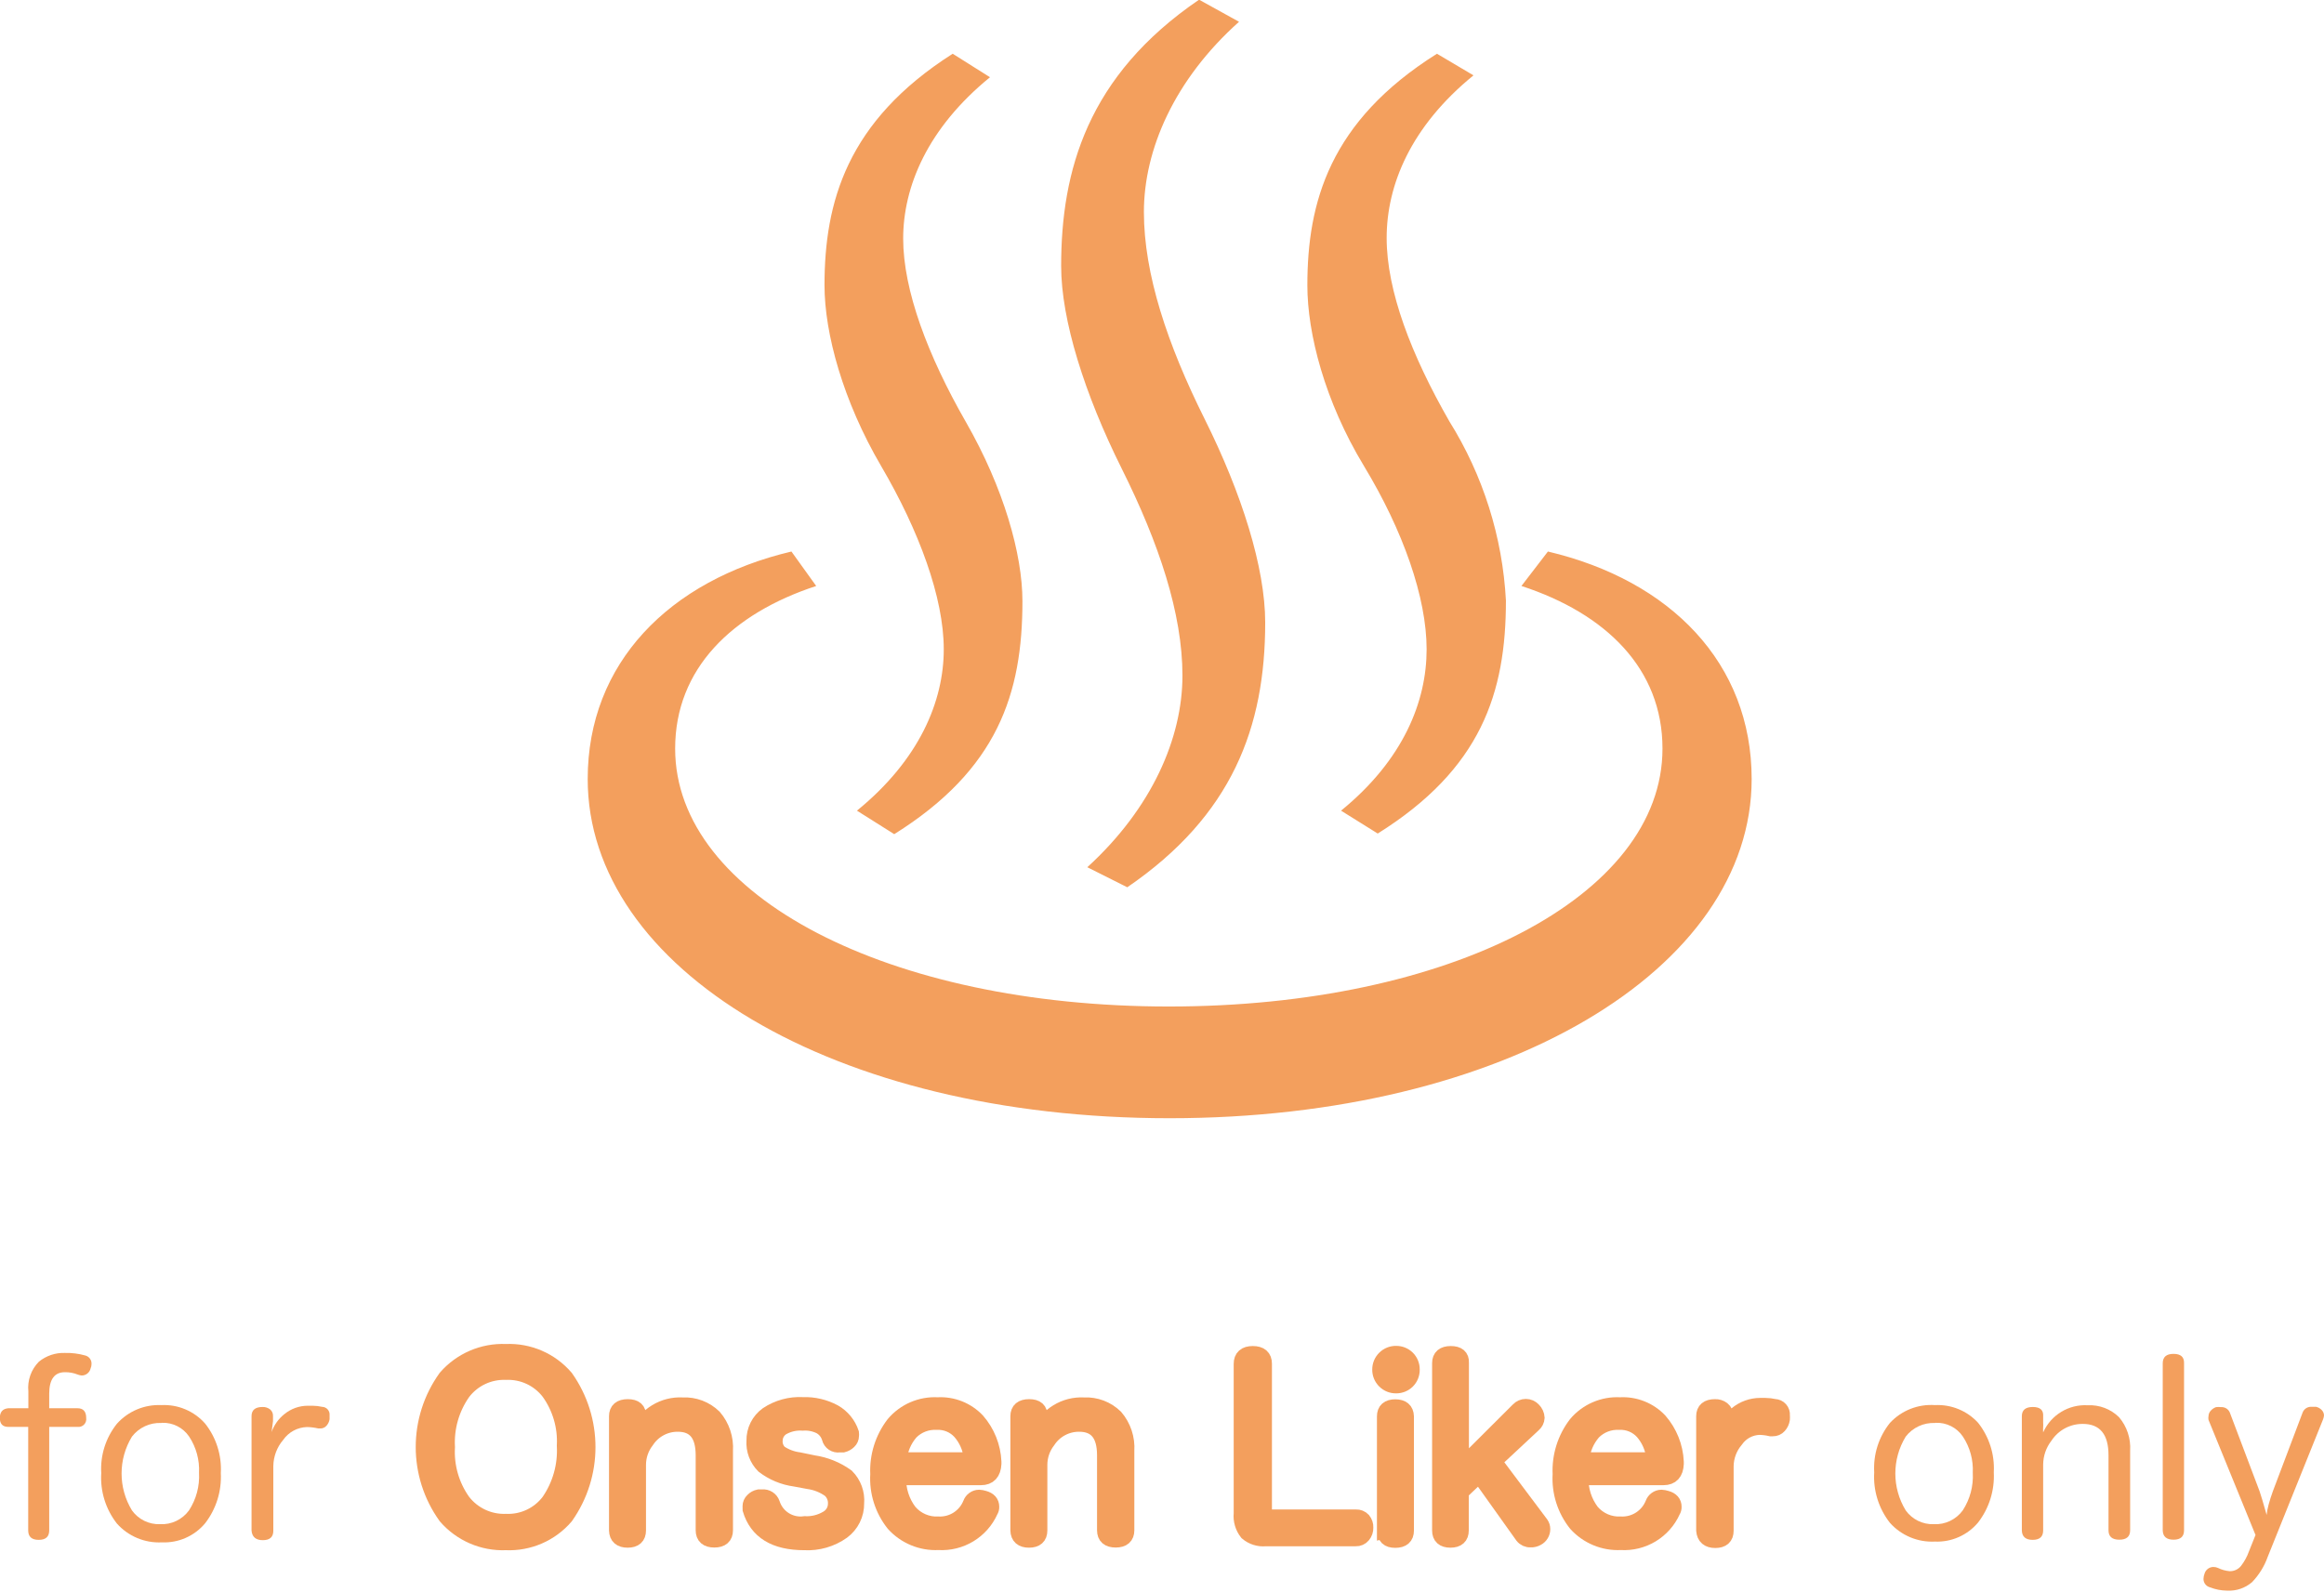
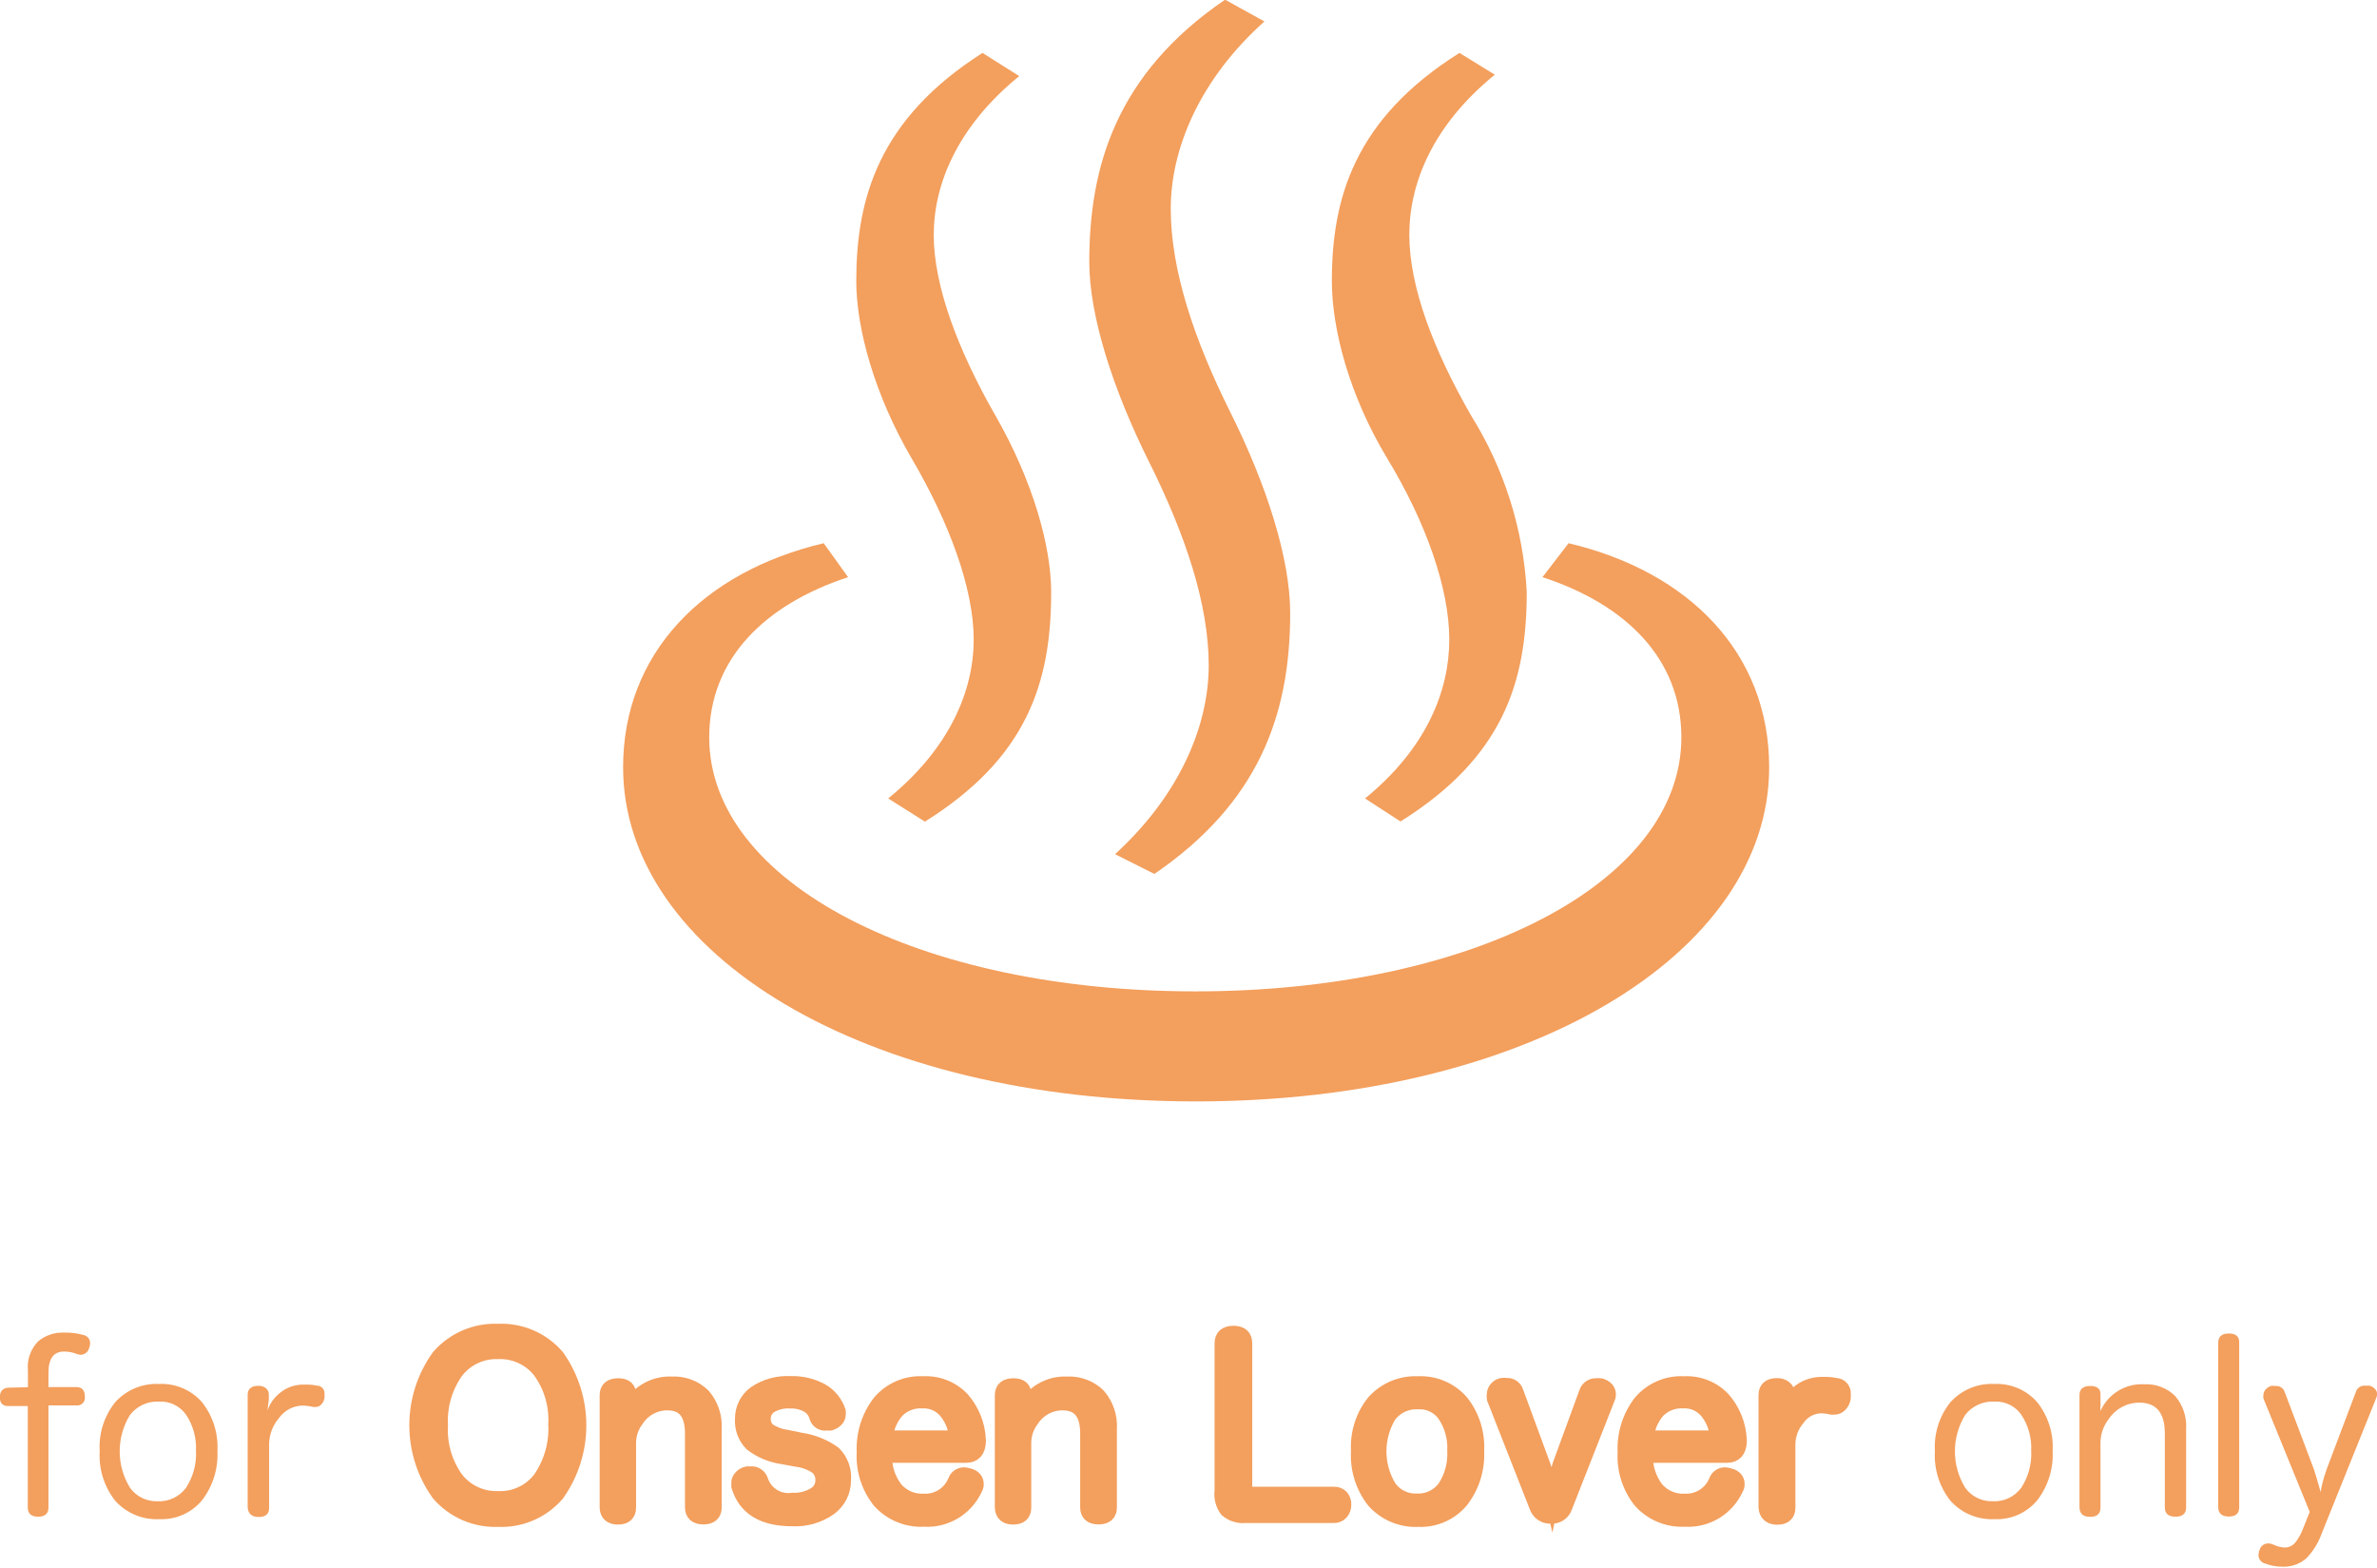
- <svg xmlns="http://www.w3.org/2000/svg" id="レイヤー_1" data-name="レイヤー 1" viewBox="0 0 148.29 101.57">
+ <svg xmlns="http://www.w3.org/2000/svg" id="レイヤー_1" data-name="レイヤー 1" viewBox="0 0 154.04 101.57">
  <defs>
    <style>.cls-1,.cls-2{fill:#f39f5d;}.cls-2{stroke:#f39f5d;stroke-miterlimit:10;}</style>
  </defs>
-   <path class="cls-1" d="M984.55,523.39c7.83,1.85,13,7.13,13,14.52,0,12.14-15.75,21.65-37.14,21.65-21.56,0-37.13-9.59-37.13-21.65,0-7.39,5.19-12.67,13-14.52l1.58,2.2c-5.37,1.76-9,5.28-9,10.38,0,9.42,13.64,16.46,31.5,16.46s31.5-7,31.5-16.46c0-5.1-3.61-8.62-9-10.38Zm-44.09,16.54c4-3.26,5.54-7,5.54-10.3s-1.58-7.57-4-11.7-3.61-8.45-3.61-11.53c0-5.28,1.41-10.47,8.18-14.78l2.38,1.5c-4,3.26-5.54,7-5.54,10.3s1.58,7.48,4,11.7,3.61,8.45,3.61,11.44c0,5.9-1.58,10.74-8.18,14.87Zm14.7,3.61c4.14-3.78,6.07-8.27,6.07-12.23s-1.5-8.45-3.87-13.2-3.87-9.5-3.87-12.94c0-6.07,1.67-12.14,8.8-17l2.55,1.41c-4.14,3.7-6.07,8.18-6.07,12.14s1.5,8.45,3.87,13.2,3.87,9.5,3.87,13c0,6.69-2.11,12.32-8.8,16.9Zm16.19-3.61c4-3.26,5.46-7,5.46-10.3s-1.5-7.57-4-11.7-3.61-8.45-3.61-11.53c0-5.28,1.41-10.47,8.27-14.78L979.8,493c-4,3.26-5.54,7-5.54,10.38s1.58,7.48,4,11.7a24,24,0,0,1,3.61,11.44c0,5.9-1.58,10.74-8.18,14.87Z" transform="translate(-885.78 -488.19)" />
-   <path class="cls-1" d="M887.59,578.07V577a2.36,2.36,0,0,1,.67-1.9,2.49,2.49,0,0,1,1.66-.56,4.37,4.37,0,0,1,1.29.16.53.53,0,0,1,.41.54.65.65,0,0,1-.06.29.58.58,0,0,1-.57.45.93.93,0,0,1-.25-.06,2.12,2.12,0,0,0-.82-.15q-1,0-1,1.38v.92h1.8q.56,0,.56.62a.5.5,0,0,1-.56.57h-1.8v6.61q0,.6-.67.6t-.67-.6v-6.61h-1.27q-.54,0-.54-.57t.54-.62Z" transform="translate(-885.78 -488.19)" />
-   <path class="cls-1" d="M896.07,577.87a3.49,3.49,0,0,1,2.8,1.18,4.68,4.68,0,0,1,1,3.16,4.84,4.84,0,0,1-1,3.2,3.4,3.4,0,0,1-2.76,1.22,3.6,3.6,0,0,1-2.87-1.2,4.75,4.75,0,0,1-1-3.22,4.61,4.61,0,0,1,1-3.15A3.58,3.58,0,0,1,896.07,577.87Zm0,1.14a2.24,2.24,0,0,0-1.87.87,4.52,4.52,0,0,0,0,4.71,2.11,2.11,0,0,0,1.79.88,2.15,2.15,0,0,0,1.85-.88,4,4,0,0,0,.64-2.4,3.86,3.86,0,0,0-.63-2.31A2,2,0,0,0,896.12,579Z" transform="translate(-885.78 -488.19)" />
-   <path class="cls-1" d="M901.83,585.87v-7.29q0-.59.7-.59a.74.74,0,0,1,.48.15.52.52,0,0,1,.19.43v.32l-.09.7a2.52,2.52,0,0,1,.81-1.14,2.36,2.36,0,0,1,1.49-.54h.32a2.86,2.86,0,0,1,.6.07.49.49,0,0,1,.48.54,1.76,1.76,0,0,1,0,.25.81.81,0,0,1-.2.42.5.5,0,0,1-.39.17h-.13a3.48,3.48,0,0,0-.72-.09,1.92,1.92,0,0,0-1.52.82,2.63,2.63,0,0,0-.63,1.67v4.13q0,.6-.67.6T901.83,585.87Z" transform="translate(-885.78 -488.19)" />
-   <path class="cls-2" d="M918.06,574.47a4.74,4.74,0,0,1,3.81,1.65,7.68,7.68,0,0,1,0,8.86,4.74,4.74,0,0,1-3.81,1.65,4.8,4.8,0,0,1-3.83-1.66,7.59,7.59,0,0,1,0-8.85A4.8,4.8,0,0,1,918.06,574.47Zm0,1.29a3.3,3.3,0,0,0-2.75,1.3,5.54,5.54,0,0,0-1,3.49,5.45,5.45,0,0,0,1,3.47,3.32,3.32,0,0,0,2.75,1.29,3.27,3.27,0,0,0,2.75-1.29,5.72,5.72,0,0,0,1-3.56,5.37,5.37,0,0,0-1-3.42A3.29,3.29,0,0,0,918.06,575.76Z" transform="translate(-885.78 -488.19)" />
-   <path class="cls-2" d="M932.05,580.78v5.08q0,.6-.69.6t-.69-.6v-4.79q0-2-1.64-2a2.37,2.37,0,0,0-2,1.07,2.51,2.51,0,0,0-.53,1.54v4.19q0,.6-.67.6t-.69-.6v-7.29q0-.59.7-.59t.66.59v.4a2.21,2.21,0,0,1,0,.3,2.34,2.34,0,0,0,0,.33,2.93,2.93,0,0,1,2.84-1.73,2.66,2.66,0,0,1,2,.76A3,3,0,0,1,932.05,580.78Z" transform="translate(-885.78 -488.19)" />
-   <path class="cls-2" d="M937.37,582.73l-.86-.16a4.22,4.22,0,0,1-2-.83,2.07,2.07,0,0,1-.6-1.6,2,2,0,0,1,.83-1.66,3.72,3.72,0,0,1,2.27-.62,3.92,3.92,0,0,1,2,.47,2.4,2.4,0,0,1,1.08,1.32.82.82,0,0,1,0,.19.47.47,0,0,1-.15.34.81.81,0,0,1-.37.21l-.23,0a.55.55,0,0,1-.62-.41,1.26,1.26,0,0,0-.6-.76A2.18,2.18,0,0,0,937,579a2.31,2.31,0,0,0-1.33.31,1,1,0,0,0-.45.81,1,1,0,0,0,.31.8,2.86,2.86,0,0,0,1.23.46l.92.19a4.81,4.81,0,0,1,2.12.86,2.15,2.15,0,0,1,.62,1.7,2.19,2.19,0,0,1-.89,1.8,3.83,3.83,0,0,1-2.43.7q-2.81,0-3.44-2.11a1.29,1.29,0,0,1,0-.19.5.5,0,0,1,.16-.37.73.73,0,0,1,.38-.21l.21,0a.6.6,0,0,1,.64.41,1.9,1.9,0,0,0,2.08,1.3,2.56,2.56,0,0,0,1.44-.36,1.08,1.08,0,0,0,.54-.93,1.13,1.13,0,0,0-.38-.9A3.08,3.08,0,0,0,937.37,582.73Z" transform="translate(-885.78 -488.19)" />
-   <path class="cls-2" d="M948.38,582.48H943.1a3.45,3.45,0,0,0,.7,2.2,2.3,2.3,0,0,0,1.87.8,2.11,2.11,0,0,0,2.05-1.33.58.58,0,0,1,.53-.38,1.26,1.26,0,0,1,.32.06q.47.13.47.53a.44.44,0,0,1-.07.26,3.39,3.39,0,0,1-3.31,2,3.59,3.59,0,0,1-2.85-1.18,4.62,4.62,0,0,1-1-3.16,4.87,4.87,0,0,1,1-3.2,3.42,3.42,0,0,1,2.8-1.21,3.22,3.22,0,0,1,2.52,1,4.28,4.28,0,0,1,1.05,2.62v.13Q949.13,582.48,948.38,582.48Zm-5.24-1.1h4.39q.23,0,.23-.19v-.07a3,3,0,0,0-.7-1.54,1.91,1.91,0,0,0-1.51-.63,2.18,2.18,0,0,0-1.66.64A3.08,3.08,0,0,0,943.14,581.38Z" transform="translate(-885.78 -488.19)" />
-   <path class="cls-2" d="M957.66,580.78v5.08q0,.6-.69.6t-.69-.6v-4.79q0-2-1.64-2a2.37,2.37,0,0,0-2,1.07,2.51,2.51,0,0,0-.53,1.54v4.19q0,.6-.67.6t-.69-.6v-7.29q0-.59.7-.59t.66.59v.4a2.21,2.21,0,0,1,0,.3,2.34,2.34,0,0,0,0,.33,2.93,2.93,0,0,1,2.84-1.73,2.66,2.66,0,0,1,2,.76A3,3,0,0,1,957.66,580.78Z" transform="translate(-885.78 -488.19)" />
-   <path class="cls-2" d="M965,584.78v-9.54q0-.64.72-.64t.72.63v9.27a.47.47,0,0,0,.54.53h5.32a.58.58,0,0,1,.45.18.7.7,0,0,1,.16.48.73.73,0,0,1-.17.49.55.55,0,0,1-.45.2h-5.76a1.58,1.58,0,0,1-1.17-.37A1.7,1.7,0,0,1,965,584.78Z" transform="translate(-885.78 -488.19)" />
-   <path class="cls-2" d="M974.14,574.88a1,1,0,0,1,.73-.29,1,1,0,0,1,.71.29,1,1,0,0,1,.29.72,1,1,0,0,1-.29.73,1,1,0,0,1-.71.29,1,1,0,0,1-.73-.29,1,1,0,0,1-.3-.73A1,1,0,0,1,974.14,574.88Zm0,11v-7.29q0-.59.67-.59t.69.59v7.29q0,.6-.69.6T974.18,585.87Z" transform="translate(-885.78 -488.19)" />
-   <path class="cls-2" d="M979,583.42v2.45q0,.6-.67.6t-.67-.6V575.19q0-.59.69-.59t.66.56v6.67l3.66-3.65a.64.64,0,0,1,.94,0,.77.77,0,0,1,.23.5.6.6,0,0,1-.21.42l-2.53,2.36,3,4a.55.55,0,0,1,.1.32.64.64,0,0,1-.34.57.75.75,0,0,1-.41.1.6.6,0,0,1-.51-.23l-2.78-3.9Z" transform="translate(-885.78 -488.19)" />
-   <path class="cls-2" d="M991.93,582.48h-5.29a3.45,3.45,0,0,0,.7,2.2,2.3,2.3,0,0,0,1.87.8,2.11,2.11,0,0,0,2.05-1.33.58.58,0,0,1,.53-.38,1.26,1.26,0,0,1,.32.06q.47.13.47.53a.44.44,0,0,1-.07.26,3.39,3.39,0,0,1-3.31,2,3.59,3.59,0,0,1-2.85-1.18,4.62,4.62,0,0,1-1-3.16,4.87,4.87,0,0,1,1-3.2,3.42,3.42,0,0,1,2.8-1.21,3.22,3.22,0,0,1,2.52,1,4.28,4.28,0,0,1,1.05,2.62v.13Q992.68,582.48,991.93,582.48Zm-5.24-1.1h4.39q.23,0,.23-.19v-.07a3,3,0,0,0-.7-1.54,1.91,1.91,0,0,0-1.51-.63,2.18,2.18,0,0,0-1.66.64A3.08,3.08,0,0,0,986.69,581.38Z" transform="translate(-885.78 -488.19)" />
-   <path class="cls-2" d="M994.51,585.87v-7.29q0-.59.7-.59a.74.74,0,0,1,.48.15.52.52,0,0,1,.19.43v.32l-.09.7a2.52,2.52,0,0,1,.81-1.14,2.36,2.36,0,0,1,1.49-.54h.32a2.86,2.86,0,0,1,.6.07.49.49,0,0,1,.48.54,1.76,1.76,0,0,1,0,.25.81.81,0,0,1-.2.42.5.5,0,0,1-.39.17h-.13a3.48,3.48,0,0,0-.72-.09,1.92,1.92,0,0,0-1.52.82,2.63,2.63,0,0,0-.63,1.67v4.13q0,.6-.67.6T994.51,585.87Z" transform="translate(-885.78 -488.19)" />
-   <path class="cls-1" d="M1009.25,577.87A3.49,3.49,0,0,1,1012,579a4.68,4.68,0,0,1,1,3.16,4.84,4.84,0,0,1-1,3.2,3.4,3.4,0,0,1-2.76,1.22,3.6,3.6,0,0,1-2.87-1.2,4.75,4.75,0,0,1-1-3.22,4.61,4.61,0,0,1,1-3.15A3.58,3.58,0,0,1,1009.25,577.87Zm0,1.14a2.24,2.24,0,0,0-1.87.87,4.52,4.52,0,0,0,0,4.71,2.11,2.11,0,0,0,1.79.88,2.15,2.15,0,0,0,1.85-.88,4,4,0,0,0,.64-2.4,3.86,3.86,0,0,0-.63-2.31A2,2,0,0,0,1009.29,579Z" transform="translate(-885.78 -488.19)" />
-   <path class="cls-1" d="M1021.7,580.78v5.08q0,.6-.69.6t-.69-.6v-4.79q0-2-1.64-2a2.37,2.37,0,0,0-2,1.07,2.51,2.51,0,0,0-.53,1.54v4.19q0,.6-.67.6t-.69-.6v-7.29q0-.59.7-.59t.66.59v.4a2.21,2.21,0,0,1,0,.3,2.34,2.34,0,0,0,0,.33,2.93,2.93,0,0,1,2.84-1.73,2.66,2.66,0,0,1,2,.76A3,3,0,0,1,1021.7,580.78Z" transform="translate(-885.78 -488.19)" />
-   <path class="cls-1" d="M1023.78,585.87V575.2q0-.6.69-.6t.67.6v10.66q0,.6-.67.6T1023.78,585.87Z" transform="translate(-885.78 -488.19)" />
-   <path class="cls-1" d="M1030.81,583.36l1.89-5a.57.57,0,0,1,.59-.38l.28,0a.73.73,0,0,1,.36.21.5.5,0,0,1,.14.34.93.93,0,0,1-.06.25l-3.53,8.77a4.52,4.52,0,0,1-1,1.62,2.25,2.25,0,0,1-1.6.54,3,3,0,0,1-1.08-.21.55.55,0,0,1-.42-.54,1,1,0,0,1,.07-.34.59.59,0,0,1,.56-.42.71.71,0,0,1,.29.06,2.1,2.1,0,0,0,.75.21.9.9,0,0,0,.72-.33,3.34,3.34,0,0,0,.51-.93l.42-1.05-3-7.35a.59.59,0,0,1,0-.23.53.53,0,0,1,.14-.35.81.81,0,0,1,.34-.23,1.12,1.12,0,0,1,.32,0,.56.56,0,0,1,.57.37l1.89,5q.13.37.45,1.51Q1030.46,584.33,1030.81,583.36Z" transform="translate(-885.78 -488.19)" />
+   <path class="cls-1" d="M981.19,523.09c7.83,1.85,13,7.13,13,14.52,0,12.14-15.75,21.65-37.14,21.65-21.56,0-37.13-9.59-37.13-21.65,0-7.39,5.19-12.67,13-14.52l1.58,2.2c-5.37,1.76-9,5.28-9,10.38,0,9.42,13.64,16.46,31.5,16.46s31.5-7,31.5-16.46c0-5.1-3.61-8.62-9-10.38ZM937.1,539.63c4-3.26,5.54-7,5.54-10.3s-1.58-7.57-4-11.7-3.61-8.45-3.61-11.53c0-5.28,1.41-10.47,8.18-14.78l2.38,1.5c-4,3.26-5.54,7-5.54,10.3s1.58,7.48,4,11.7,3.61,8.45,3.61,11.44c0,5.9-1.58,10.74-8.18,14.87Zm14.7,3.61c4.14-3.78,6.07-8.27,6.07-12.23s-1.5-8.45-3.87-13.2-3.87-9.5-3.87-12.94c0-6.07,1.67-12.14,8.8-17l2.55,1.41c-4.14,3.7-6.07,8.18-6.07,12.14s1.5,8.45,3.87,13.2,3.87,9.5,3.87,13c0,6.69-2.11,12.32-8.8,16.9ZM968,539.63c4-3.26,5.46-7,5.46-10.3s-1.5-7.57-4-11.7-3.61-8.45-3.61-11.53c0-5.28,1.41-10.47,8.27-14.78l2.29,1.41c-4,3.26-5.54,7-5.54,10.38s1.58,7.48,4,11.7a24,24,0,0,1,3.61,11.44c0,5.9-1.58,10.74-8.18,14.87Z" transform="translate(-879.54 -487.89)" />
+   <path class="cls-1" d="M881.35,577.78v-1.08a2.36,2.36,0,0,1,.67-1.9,2.48,2.48,0,0,1,1.66-.56,4.37,4.37,0,0,1,1.29.16.53.53,0,0,1,.41.54.65.65,0,0,1-.06.29.58.58,0,0,1-.57.45.93.93,0,0,1-.25-.06,2.12,2.12,0,0,0-.82-.15q-1,0-1,1.38v.92h1.8q.56,0,.56.62a.5.5,0,0,1-.56.57h-1.8v6.61q0,.6-.67.6t-.67-.6V579h-1.27q-.54,0-.54-.57t.54-.62Z" transform="translate(-879.54 -487.89)" />
+   <path class="cls-1" d="M889.83,577.57a3.49,3.49,0,0,1,2.8,1.18,4.68,4.68,0,0,1,1,3.16,4.84,4.84,0,0,1-1,3.2,3.4,3.4,0,0,1-2.76,1.22,3.6,3.6,0,0,1-2.87-1.2,4.75,4.75,0,0,1-1-3.22,4.61,4.61,0,0,1,1-3.15A3.58,3.58,0,0,1,889.83,577.57Zm0,1.14a2.24,2.24,0,0,0-1.87.87,4.51,4.51,0,0,0,0,4.71,2.11,2.11,0,0,0,1.79.88,2.15,2.15,0,0,0,1.85-.88,4,4,0,0,0,.64-2.4,3.86,3.86,0,0,0-.63-2.31A2,2,0,0,0,889.88,578.71Z" transform="translate(-879.54 -487.89)" />
+   <path class="cls-1" d="M895.59,585.57v-7.29q0-.59.7-.59a.74.74,0,0,1,.48.15.52.52,0,0,1,.19.43v.32l-.09.7a2.53,2.53,0,0,1,.81-1.14,2.35,2.35,0,0,1,1.49-.54h.32a2.86,2.86,0,0,1,.6.07.49.49,0,0,1,.48.54,1.76,1.76,0,0,1,0,.25.81.81,0,0,1-.2.42.5.5,0,0,1-.39.17h-.13a3.48,3.48,0,0,0-.72-.09,1.92,1.92,0,0,0-1.52.82,2.63,2.63,0,0,0-.63,1.67v4.13q0,.6-.67.6T895.59,585.57Z" transform="translate(-879.54 -487.89)" />
+   <path class="cls-2" d="M911.82,574.17a4.74,4.74,0,0,1,3.81,1.65,7.68,7.68,0,0,1,0,8.86,4.74,4.74,0,0,1-3.81,1.65,4.8,4.8,0,0,1-3.83-1.66,7.59,7.59,0,0,1,0-8.85A4.8,4.8,0,0,1,911.82,574.17Zm0,1.29a3.3,3.3,0,0,0-2.75,1.3,5.54,5.54,0,0,0-1,3.49,5.45,5.45,0,0,0,1,3.47,3.32,3.32,0,0,0,2.75,1.29,3.27,3.27,0,0,0,2.75-1.29,5.72,5.72,0,0,0,1-3.56,5.37,5.37,0,0,0-1-3.42A3.29,3.29,0,0,0,911.82,575.46Z" transform="translate(-879.54 -487.89)" />
+   <path class="cls-2" d="M925.81,580.49v5.08q0,.6-.69.6t-.69-.6v-4.79q0-2-1.64-2a2.37,2.37,0,0,0-2,1.07,2.51,2.51,0,0,0-.53,1.54v4.19q0,.6-.67.6t-.69-.6v-7.29q0-.59.7-.59t.66.59v.4a2.21,2.21,0,0,1,0,.3,2.34,2.34,0,0,0,0,.33,2.93,2.93,0,0,1,2.84-1.73,2.66,2.66,0,0,1,2,.76A3,3,0,0,1,925.81,580.49Z" transform="translate(-879.54 -487.89)" />
+   <path class="cls-2" d="M931.13,582.43l-.86-.16a4.22,4.22,0,0,1-2-.83,2.07,2.07,0,0,1-.6-1.6,2,2,0,0,1,.83-1.66,3.72,3.72,0,0,1,2.27-.62,3.92,3.92,0,0,1,2,.47,2.4,2.4,0,0,1,1.08,1.32.82.82,0,0,1,0,.19.47.47,0,0,1-.15.34.81.81,0,0,1-.37.21l-.23,0a.55.55,0,0,1-.62-.41,1.26,1.26,0,0,0-.6-.76,2.18,2.18,0,0,0-1.11-.26,2.31,2.31,0,0,0-1.33.31,1,1,0,0,0-.45.81,1,1,0,0,0,.31.8,2.86,2.86,0,0,0,1.23.46l.92.19a4.81,4.81,0,0,1,2.12.86,2.15,2.15,0,0,1,.62,1.7,2.19,2.19,0,0,1-.89,1.8,3.83,3.83,0,0,1-2.43.7q-2.81,0-3.44-2.11a1.29,1.29,0,0,1,0-.19.5.5,0,0,1,.16-.37.73.73,0,0,1,.38-.21l.21,0a.6.6,0,0,1,.64.41,1.9,1.9,0,0,0,2.08,1.3,2.56,2.56,0,0,0,1.44-.36,1.08,1.08,0,0,0,.54-.93,1.13,1.13,0,0,0-.38-.9A3.08,3.08,0,0,0,931.13,582.43Z" transform="translate(-879.54 -487.89)" />
+   <path class="cls-2" d="M942.14,582.18h-5.29a3.45,3.45,0,0,0,.7,2.2,2.3,2.3,0,0,0,1.87.8,2.11,2.11,0,0,0,2.05-1.33.58.58,0,0,1,.53-.38,1.26,1.26,0,0,1,.32.06q.47.13.47.53a.44.44,0,0,1-.07.26,3.39,3.39,0,0,1-3.31,2,3.59,3.59,0,0,1-2.85-1.18,4.62,4.62,0,0,1-1-3.16,4.87,4.87,0,0,1,1-3.2,3.42,3.42,0,0,1,2.8-1.21,3.22,3.22,0,0,1,2.52,1,4.28,4.28,0,0,1,1.05,2.62v.13Q942.89,582.18,942.14,582.18Zm-5.24-1.1h4.39q.23,0,.23-.19v-.07a3,3,0,0,0-.7-1.54,1.91,1.91,0,0,0-1.51-.63,2.18,2.18,0,0,0-1.66.64A3.08,3.08,0,0,0,936.9,581.09Z" transform="translate(-879.54 -487.89)" />
+   <path class="cls-2" d="M951.42,580.49v5.08q0,.6-.69.6t-.69-.6v-4.79q0-2-1.64-2a2.37,2.37,0,0,0-2,1.07,2.51,2.51,0,0,0-.53,1.54v4.19q0,.6-.67.6t-.69-.6v-7.29q0-.59.7-.59t.66.59v.4a2.21,2.21,0,0,1,0,.3,2.34,2.34,0,0,0,0,.33,2.93,2.93,0,0,1,2.84-1.73,2.66,2.66,0,0,1,2,.76A3,3,0,0,1,951.42,580.49Z" transform="translate(-879.54 -487.89)" />
+   <path class="cls-2" d="M958.75,584.48v-9.54q0-.64.72-.64t.72.63v9.27a.47.47,0,0,0,.54.53H966a.58.58,0,0,1,.45.18.7.7,0,0,1,.16.48.73.73,0,0,1-.17.49.56.56,0,0,1-.45.2h-5.76a1.58,1.58,0,0,1-1.17-.37A1.7,1.7,0,0,1,958.75,584.48Z" transform="translate(-879.54 -487.89)" />
+   <path class="cls-2" d="M971.42,577.57a3.49,3.49,0,0,1,2.8,1.18,4.68,4.68,0,0,1,1,3.16,4.84,4.84,0,0,1-1,3.2,3.4,3.4,0,0,1-2.76,1.22,3.6,3.6,0,0,1-2.87-1.2,4.75,4.75,0,0,1-1-3.22,4.61,4.61,0,0,1,1-3.15A3.58,3.58,0,0,1,971.42,577.57Zm0,1.14a2.24,2.24,0,0,0-1.87.87,4.51,4.51,0,0,0,0,4.71,2.11,2.11,0,0,0,1.79.88,2.15,2.15,0,0,0,1.85-.88,4,4,0,0,0,.64-2.4,3.86,3.86,0,0,0-.63-2.31A2,2,0,0,0,971.47,578.71Z" transform="translate(-879.54 -487.89)" />
+   <path class="cls-2" d="M980.67,582.76l1.7-4.64a.61.61,0,0,1,.6-.42,1,1,0,0,1,.29,0q.5.15.5.57a.58.58,0,0,1-.07.25l-2.75,7a.86.86,0,0,1-.89.6.89.89,0,0,1-.91-.62l-2.75-7a.75.75,0,0,1,0-.23.56.56,0,0,1,.13-.37.66.66,0,0,1,.34-.22,1.17,1.17,0,0,1,.31,0,.58.58,0,0,1,.6.41l1.74,4.73a19.53,19.53,0,0,1,.6,2.05A19.18,19.18,0,0,1,980.67,582.76Z" transform="translate(-879.54 -487.89)" />
+   <path class="cls-2" d="M991.45,582.18h-5.29a3.45,3.45,0,0,0,.7,2.2,2.3,2.3,0,0,0,1.87.8,2.11,2.11,0,0,0,2.05-1.33.58.58,0,0,1,.53-.38,1.26,1.26,0,0,1,.32.06q.47.13.47.53a.44.44,0,0,1-.07.26,3.39,3.39,0,0,1-3.31,2,3.59,3.59,0,0,1-2.85-1.18,4.62,4.62,0,0,1-1-3.16,4.87,4.87,0,0,1,1-3.2,3.42,3.42,0,0,1,2.8-1.21,3.22,3.22,0,0,1,2.52,1,4.28,4.28,0,0,1,1.05,2.62v.13Q992.2,582.18,991.45,582.18Zm-5.24-1.1h4.39q.23,0,.23-.19v-.07a3,3,0,0,0-.7-1.54,1.91,1.91,0,0,0-1.51-.63,2.18,2.18,0,0,0-1.66.64A3.08,3.08,0,0,0,986.21,581.09Z" transform="translate(-879.54 -487.89)" />
+   <path class="cls-2" d="M994,585.57v-7.29q0-.59.7-.59a.74.74,0,0,1,.48.15.52.52,0,0,1,.19.43v.32l-.09.7a2.53,2.53,0,0,1,.81-1.14,2.35,2.35,0,0,1,1.49-.54h.32a2.86,2.86,0,0,1,.6.07.49.49,0,0,1,.48.54,1.76,1.76,0,0,1,0,.25.81.81,0,0,1-.2.42.5.5,0,0,1-.39.17h-.13a3.48,3.48,0,0,0-.72-.09,1.92,1.92,0,0,0-1.52.82,2.63,2.63,0,0,0-.63,1.67v4.13q0,.6-.67.6T994,585.57Z" transform="translate(-879.54 -487.89)" />
+   <path class="cls-1" d="M1008.76,577.57a3.49,3.49,0,0,1,2.8,1.18,4.68,4.68,0,0,1,1,3.16,4.84,4.84,0,0,1-1,3.2,3.4,3.4,0,0,1-2.76,1.22,3.6,3.6,0,0,1-2.87-1.2,4.75,4.75,0,0,1-1-3.22,4.61,4.61,0,0,1,1-3.15A3.58,3.58,0,0,1,1008.76,577.57Zm0,1.14a2.24,2.24,0,0,0-1.87.87,4.51,4.51,0,0,0,0,4.71,2.11,2.11,0,0,0,1.79.88,2.15,2.15,0,0,0,1.85-.88,4,4,0,0,0,.64-2.4,3.86,3.86,0,0,0-.63-2.31A2,2,0,0,0,1008.81,578.71Z" transform="translate(-879.54 -487.89)" />
+   <path class="cls-1" d="M1021.21,580.49v5.08q0,.6-.69.6t-.69-.6v-4.79q0-2-1.64-2a2.37,2.37,0,0,0-2,1.07,2.51,2.51,0,0,0-.53,1.54v4.19q0,.6-.67.6t-.69-.6v-7.29q0-.59.7-.59t.66.59v.4a2.21,2.21,0,0,1,0,.3,2.34,2.34,0,0,0,0,.33,2.93,2.93,0,0,1,2.84-1.73,2.66,2.66,0,0,1,2,.76A3,3,0,0,1,1021.21,580.49Z" transform="translate(-879.54 -487.89)" />
+   <path class="cls-1" d="M1023.29,585.57V574.9q0-.6.69-.6t.67.6v10.66q0,.6-.67.6T1023.29,585.57Z" transform="translate(-879.54 -487.89)" />
+   <path class="cls-1" d="M1030.33,583.06l1.89-5a.57.57,0,0,1,.59-.38l.28,0a.73.73,0,0,1,.36.21.5.5,0,0,1,.14.34.93.93,0,0,1-.06.25l-3.53,8.77a4.52,4.52,0,0,1-1,1.62,2.25,2.25,0,0,1-1.6.54,3,3,0,0,1-1.08-.21.55.55,0,0,1-.42-.54,1,1,0,0,1,.07-.34.59.59,0,0,1,.56-.42.71.71,0,0,1,.29.06,2.1,2.1,0,0,0,.75.21.9.9,0,0,0,.72-.33,3.34,3.34,0,0,0,.51-.93l.42-1.05-3-7.35a.59.59,0,0,1,0-.23.53.53,0,0,1,.14-.35.8.8,0,0,1,.34-.23,1.12,1.12,0,0,1,.32,0,.56.56,0,0,1,.57.37l1.89,5q.13.37.45,1.51Q1030,584,1030.33,583.06Z" transform="translate(-879.54 -487.89)" />
</svg>
